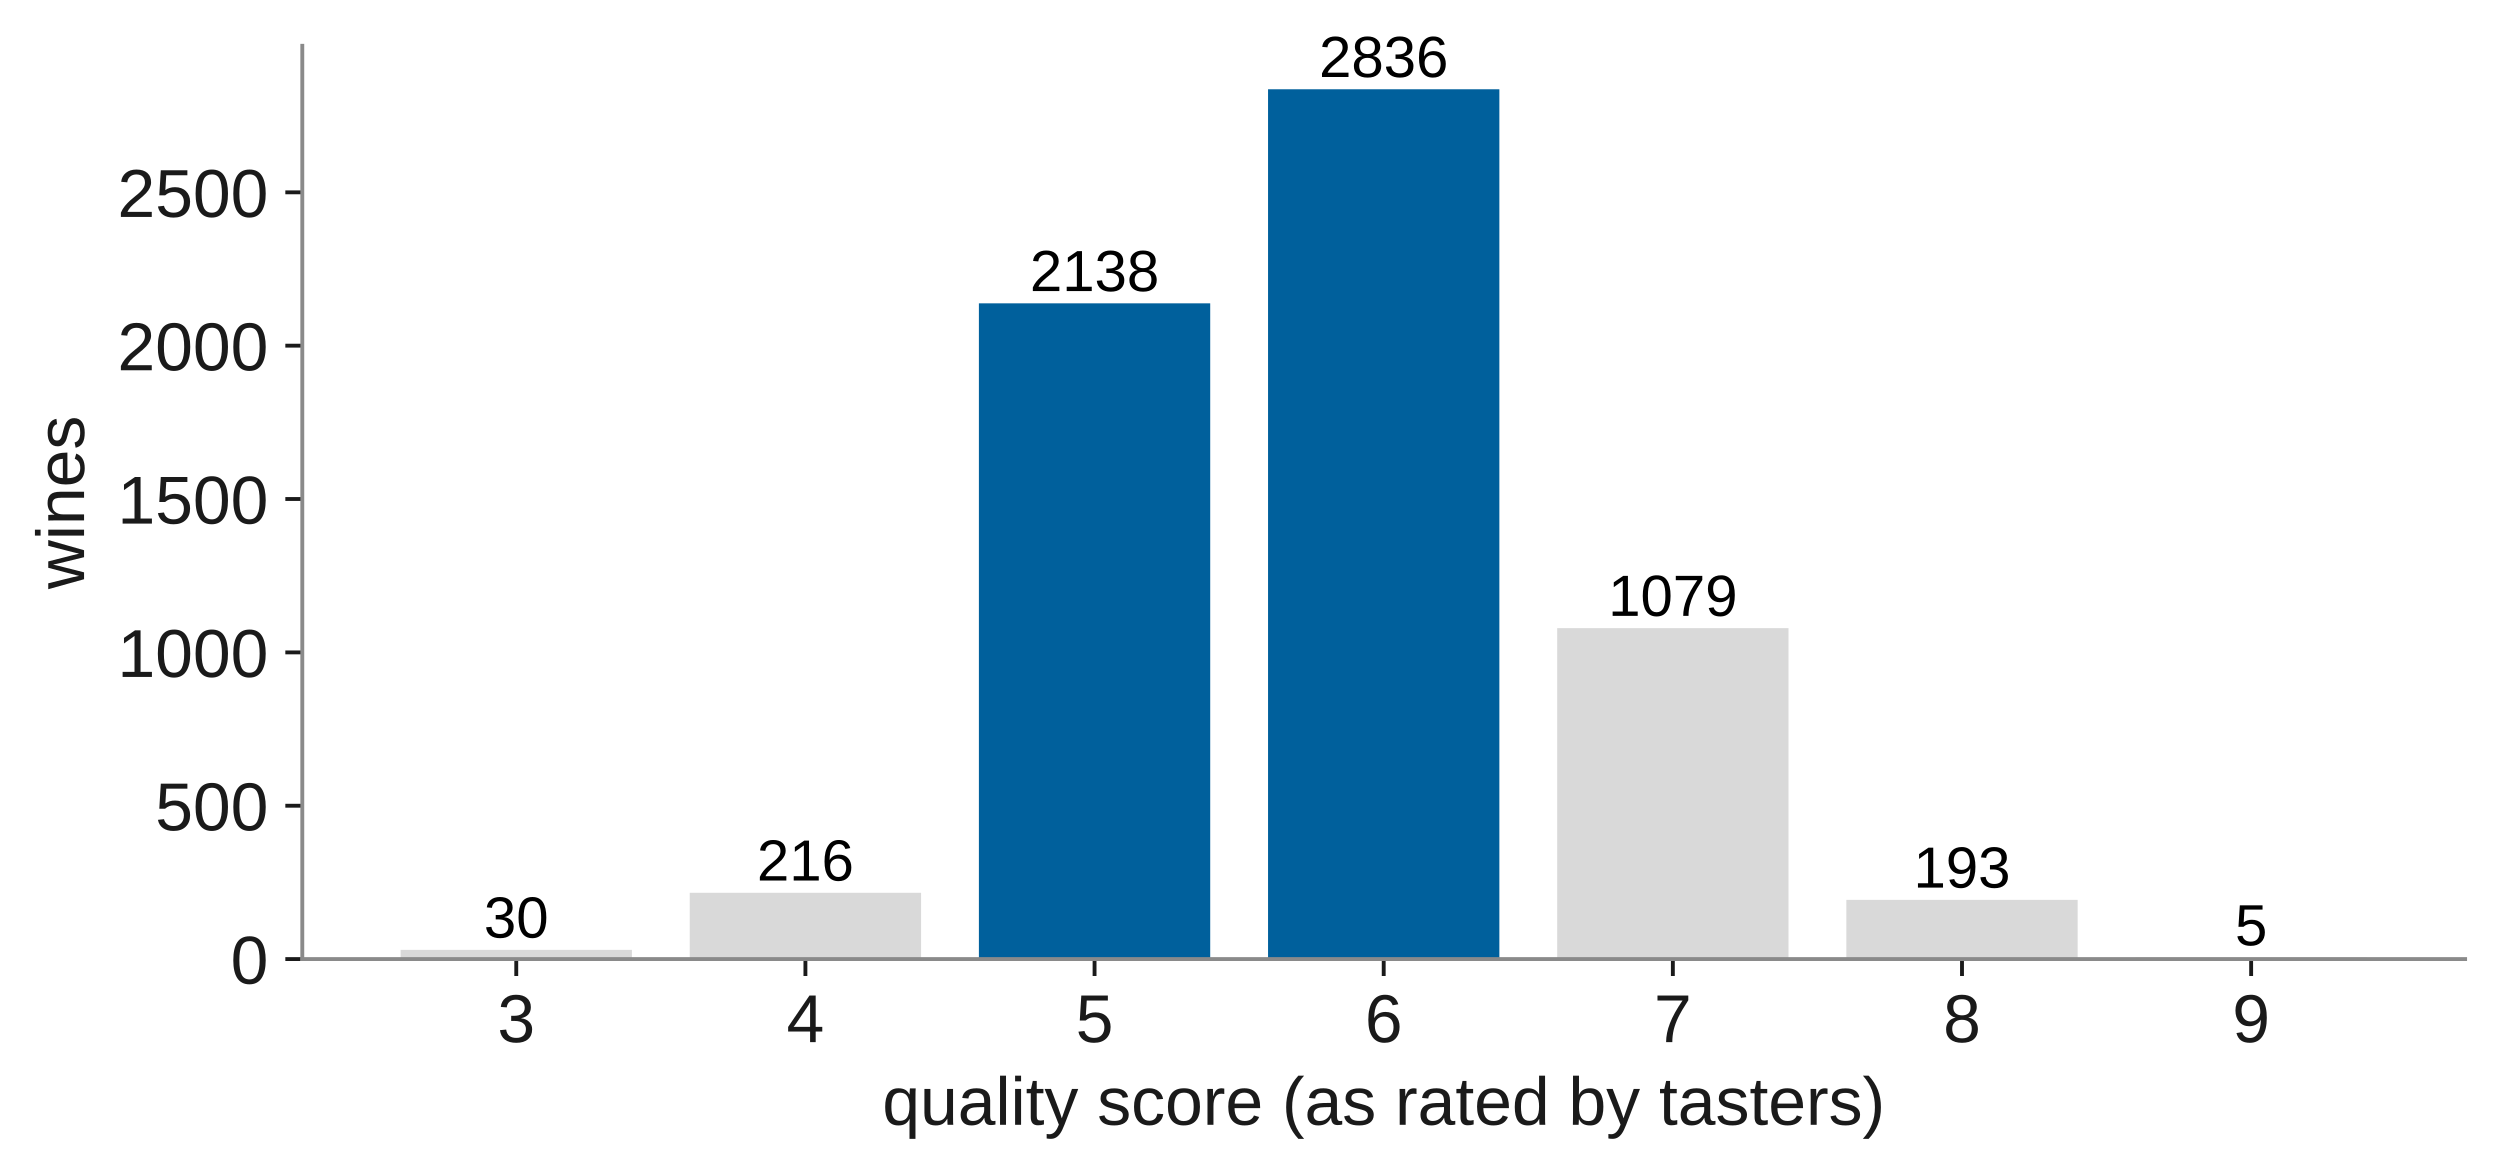
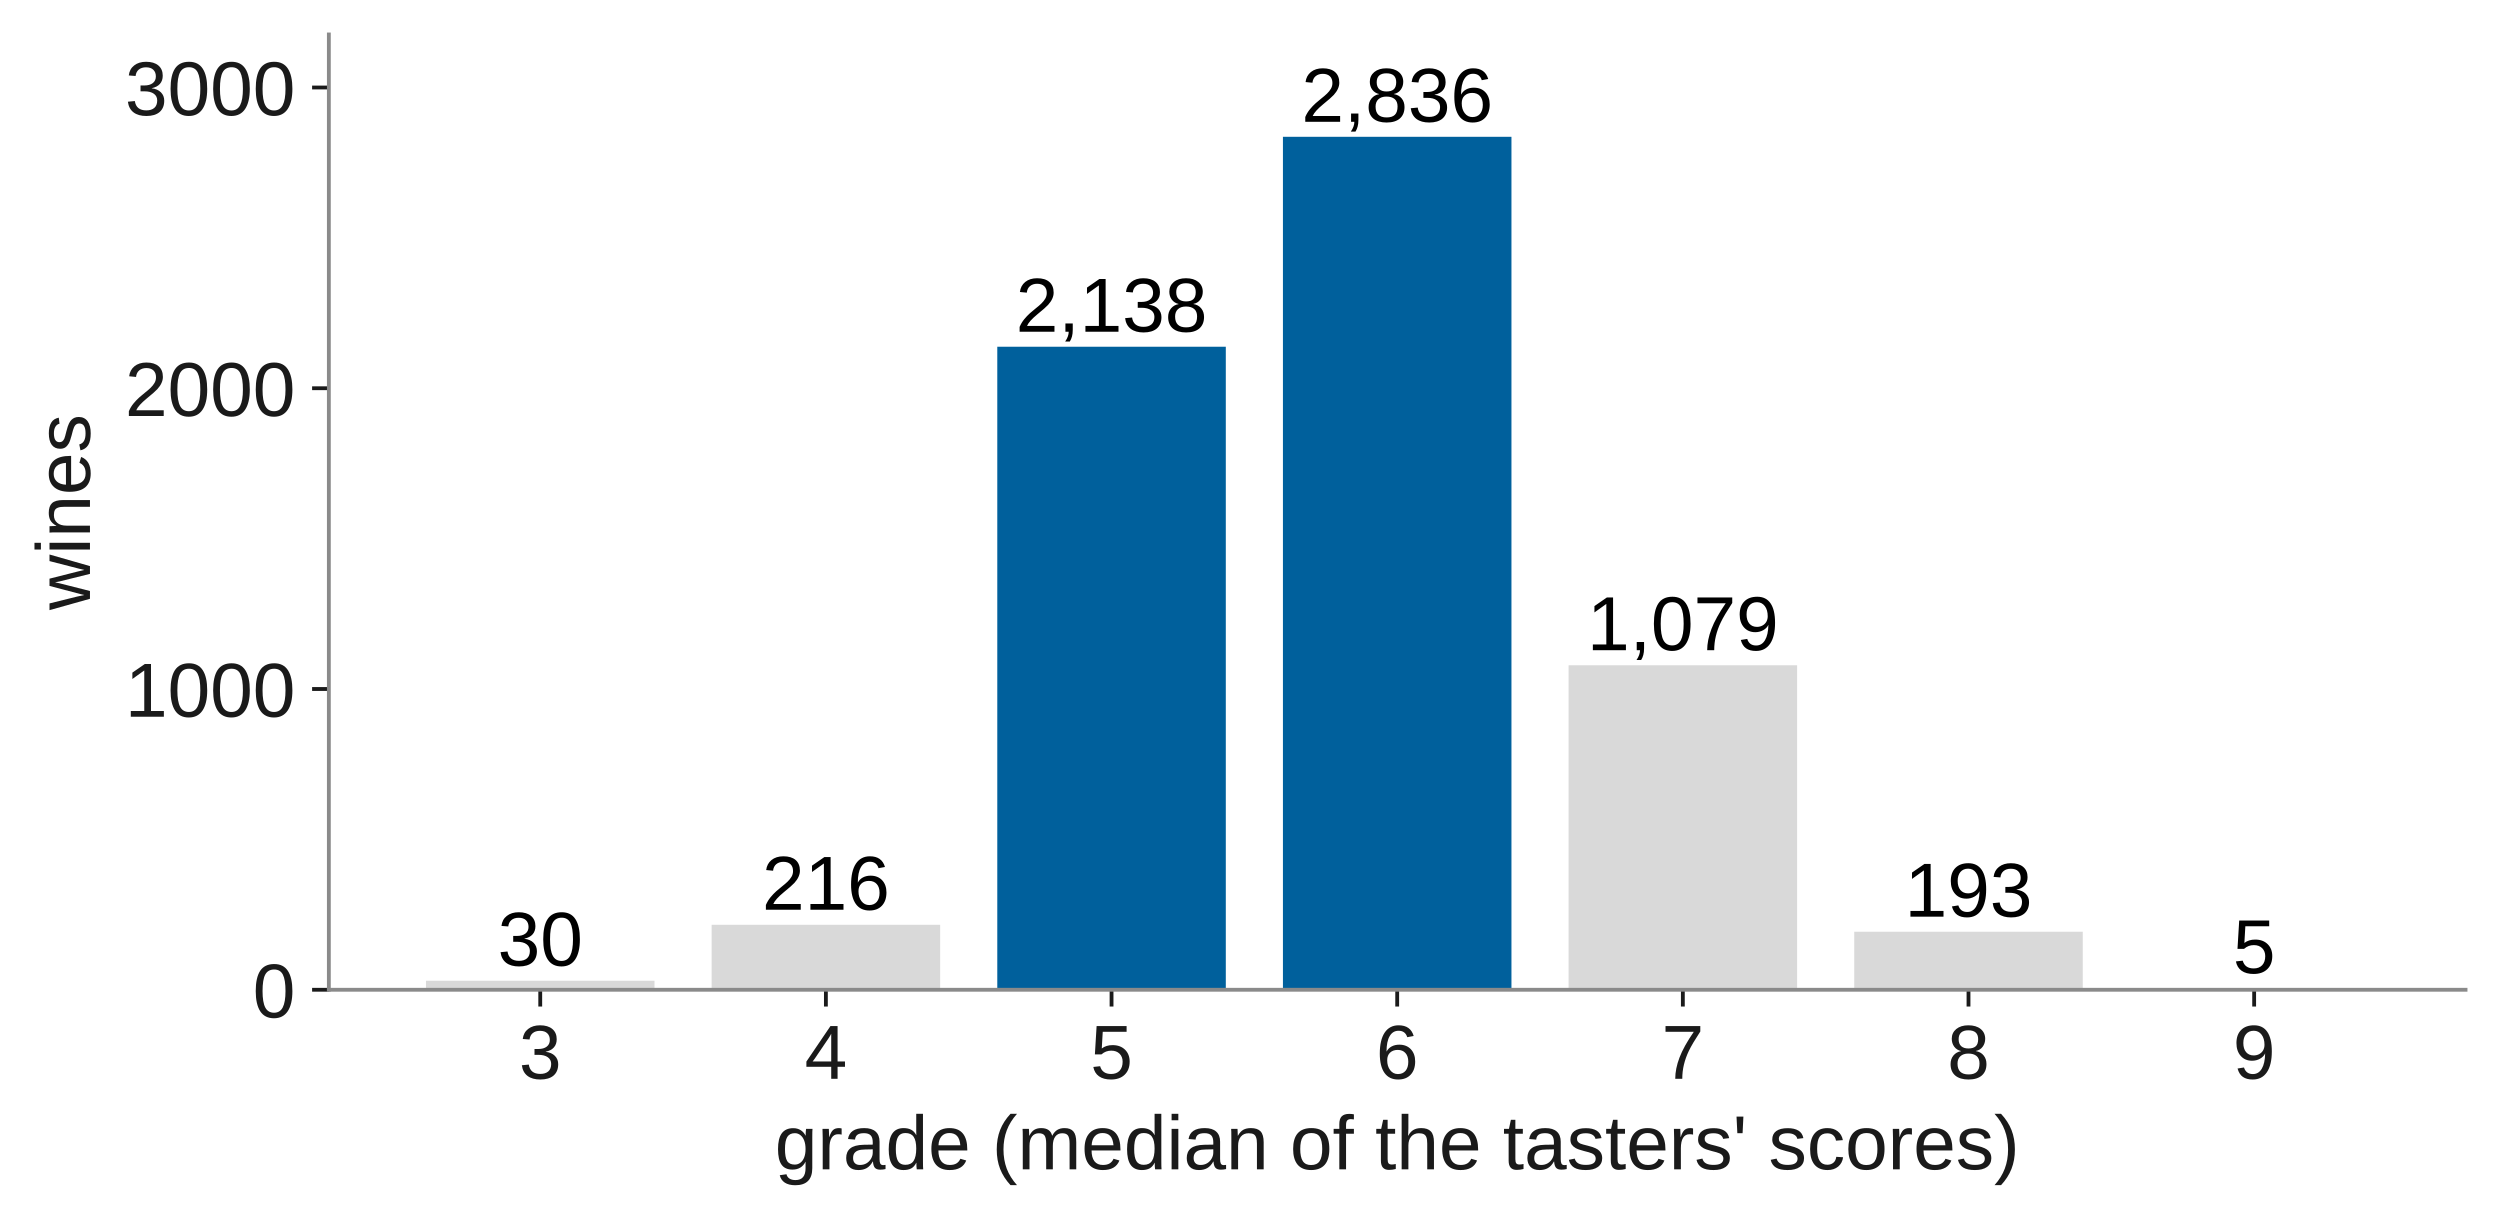
- <svg xmlns="http://www.w3.org/2000/svg" xmlns:xlink="http://www.w3.org/1999/xlink" width="515.992pt" height="242.25pt" viewBox="0 0 515.992 242.25" version="1.1">
+ <svg xmlns="http://www.w3.org/2000/svg" xmlns:xlink="http://www.w3.org/1999/xlink" width="522.305pt" height="254.814pt" viewBox="0 0 522.305 254.814" version="1.1">
  <defs>
    <style type="text/css">*{stroke-linejoin: round; stroke-linecap: butt}</style>
  </defs>
  <g id="figure_1">
    <g id="patch_1">
-       <path d="M 0 242.25  L 515.992 242.25  L 515.992 0  L 0 0  L 0 242.25  z " style="fill: none" />
+       <path d="M 0 254.814  L 522.305 254.814  L 522.305 0  L 0 0  L 0 254.814  z " style="fill: none" />
    </g>
    <g id="axes_1">
      <g id="patch_2">
-         <path d="M 62.392 197.948  L 508.792 197.948  L 508.792 9.452  L 62.392 9.452  L 62.392 197.948  z " style="fill: none" />
+         <path d="M 68.705 206.784  L 515.105 206.784  L 515.105 7.2  L 68.705 7.2  L 68.705 206.784  z " style="fill: none" />
      </g>
      <g id="patch_3">
-         <path d="M 82.683 197.948  L 130.426 197.948  L 130.426 196.049  L 82.683 196.049  z " clip-path="url(#p40ede13554)" style="fill: #d9d9d9" />
+         <path d="M 88.996 206.784  L 136.739 206.784  L 136.739 204.899  L 88.996 204.899  z " clip-path="url(#p381d31b76d)" style="fill: #d9d9d9" />
      </g>
      <g id="patch_4">
-         <path d="M 142.362 197.948  L 190.105 197.948  L 190.105 184.275  L 142.362 184.275  z " clip-path="url(#p40ede13554)" style="fill: #d9d9d9" />
+         <path d="M 148.675 206.784  L 196.418 206.784  L 196.418 193.212  L 148.675 193.212  z " clip-path="url(#p381d31b76d)" style="fill: #d9d9d9" />
      </g>
      <g id="patch_5">
-         <path d="M 202.041 197.948  L 249.784 197.948  L 249.784 62.612  L 202.041 62.612  z " clip-path="url(#p40ede13554)" style="fill: #00609c" />
+         <path d="M 208.354 206.784  L 256.098 206.784  L 256.098 72.443  L 208.354 72.443  z " clip-path="url(#p381d31b76d)" style="fill: #00609c" />
      </g>
      <g id="patch_6">
-         <path d="M 261.72 197.948  L 309.464 197.948  L 309.464 18.428  L 261.72 18.428  z " clip-path="url(#p40ede13554)" style="fill: #00609c" />
+         <path d="M 268.033 206.784  L 315.777 206.784  L 315.777 28.584  L 268.033 28.584  z " clip-path="url(#p381d31b76d)" style="fill: #00609c" />
      </g>
      <g id="patch_7">
-         <path d="M 321.399 197.948  L 369.143 197.948  L 369.143 129.647  L 321.399 129.647  z " clip-path="url(#p40ede13554)" style="fill: #d9d9d9" />
+         <path d="M 327.712 206.784  L 375.456 206.784  L 375.456 138.985  L 327.712 138.985  z " clip-path="url(#p381d31b76d)" style="fill: #d9d9d9" />
      </g>
      <g id="patch_8">
-         <path d="M 381.079 197.948  L 428.822 197.948  L 428.822 185.731  L 381.079 185.731  z " clip-path="url(#p40ede13554)" style="fill: #d9d9d9" />
+         <path d="M 387.392 206.784  L 435.135 206.784  L 435.135 194.657  L 387.392 194.657  z " clip-path="url(#p381d31b76d)" style="fill: #d9d9d9" />
      </g>
      <g id="patch_9">
-         <path d="M 440.758 197.948  L 488.501 197.948  L 488.501 197.632  L 440.758 197.632  z " clip-path="url(#p40ede13554)" style="fill: #d9d9d9" />
+         <path d="M 447.071 206.784  L 494.814 206.784  L 494.814 206.47  L 447.071 206.47  z " clip-path="url(#p381d31b76d)" style="fill: #d9d9d9" />
      </g>
      <g id="matplotlib.axis_1">
        <g id="xtick_1">
          <g id="line2d_1">
            <defs>
-               <path id="m4c741378e5" d="M 0 0  L 0 3.5  " style="stroke: #1a1a1a; stroke-width: 0.8" />
+               <path id="me658e1f91e" d="M 0 0  L 0 3.5  " style="stroke: #1a1a1a; stroke-width: 0.8" />
            </defs>
            <g>
-               <use xlink:href="#m4c741378e5" x="106.554" y="197.948" style="fill: #1a1a1a; stroke: #1a1a1a; stroke-width: 0.8" />
+               <use xlink:href="#me658e1f91e" x="112.868" y="206.784" style="fill: #1a1a1a; stroke: #1a1a1a; stroke-width: 0.8" />
            </g>
          </g>
          <g id="text_1">
-             <text style="fill: #1a1a1a; font: 14px 'Arimo', 'Liberation Sans', 'Arial', 'DejaVu Sans', sans-serif; text-anchor: middle" x="106.554" y="215.094" transform="rotate(-0 106.5544 215.0939)">3</text>
+             <text style="fill: #1a1a1a; font: 16px 'Arimo', 'Liberation Sans', 'Arial', 'DejaVu Sans', sans-serif; text-anchor: middle" x="112.868" y="225.379" transform="rotate(-0 112.8676 225.379)">3</text>
          </g>
        </g>
        <g id="xtick_2">
          <g id="line2d_2">
            <g>
-               <use xlink:href="#m4c741378e5" x="166.234" y="197.948" style="fill: #1a1a1a; stroke: #1a1a1a; stroke-width: 0.8" />
+               <use xlink:href="#me658e1f91e" x="172.547" y="206.784" style="fill: #1a1a1a; stroke: #1a1a1a; stroke-width: 0.8" />
            </g>
          </g>
          <g id="text_2">
-             <text style="fill: #1a1a1a; font: 14px 'Arimo', 'Liberation Sans', 'Arial', 'DejaVu Sans', sans-serif; text-anchor: middle" x="166.234" y="215.094" transform="rotate(-0 166.2336 215.0939)">4</text>
+             <text style="fill: #1a1a1a; font: 16px 'Arimo', 'Liberation Sans', 'Arial', 'DejaVu Sans', sans-serif; text-anchor: middle" x="172.547" y="225.379" transform="rotate(-0 172.5467 225.379)">4</text>
          </g>
        </g>
        <g id="xtick_3">
          <g id="line2d_3">
            <g>
-               <use xlink:href="#m4c741378e5" x="225.913" y="197.948" style="fill: #1a1a1a; stroke: #1a1a1a; stroke-width: 0.8" />
+               <use xlink:href="#me658e1f91e" x="232.226" y="206.784" style="fill: #1a1a1a; stroke: #1a1a1a; stroke-width: 0.8" />
            </g>
          </g>
          <g id="text_3">
-             <text style="fill: #1a1a1a; font: 14px 'Arimo', 'Liberation Sans', 'Arial', 'DejaVu Sans', sans-serif; text-anchor: middle" x="225.913" y="215.094" transform="rotate(-0 225.9127 215.0939)">5</text>
+             <text style="fill: #1a1a1a; font: 16px 'Arimo', 'Liberation Sans', 'Arial', 'DejaVu Sans', sans-serif; text-anchor: middle" x="232.226" y="225.379" transform="rotate(-0 232.2259 225.379)">5</text>
          </g>
        </g>
        <g id="xtick_4">
          <g id="line2d_4">
            <g>
-               <use xlink:href="#m4c741378e5" x="285.592" y="197.948" style="fill: #1a1a1a; stroke: #1a1a1a; stroke-width: 0.8" />
+               <use xlink:href="#me658e1f91e" x="291.905" y="206.784" style="fill: #1a1a1a; stroke: #1a1a1a; stroke-width: 0.8" />
            </g>
          </g>
          <g id="text_4">
-             <text style="fill: #1a1a1a; font: 14px 'Arimo', 'Liberation Sans', 'Arial', 'DejaVu Sans', sans-serif; text-anchor: middle" x="285.592" y="215.094" transform="rotate(-0 285.5919 215.0939)">6</text>
+             <text style="fill: #1a1a1a; font: 16px 'Arimo', 'Liberation Sans', 'Arial', 'DejaVu Sans', sans-serif; text-anchor: middle" x="291.905" y="225.379" transform="rotate(-0 291.905 225.379)">6</text>
          </g>
        </g>
        <g id="xtick_5">
          <g id="line2d_5">
            <g>
-               <use xlink:href="#m4c741378e5" x="345.271" y="197.948" style="fill: #1a1a1a; stroke: #1a1a1a; stroke-width: 0.8" />
+               <use xlink:href="#me658e1f91e" x="351.584" y="206.784" style="fill: #1a1a1a; stroke: #1a1a1a; stroke-width: 0.8" />
            </g>
          </g>
          <g id="text_5">
-             <text style="fill: #1a1a1a; font: 14px 'Arimo', 'Liberation Sans', 'Arial', 'DejaVu Sans', sans-serif; text-anchor: middle" x="345.271" y="215.094" transform="rotate(-0 345.271 215.0939)">7</text>
+             <text style="fill: #1a1a1a; font: 16px 'Arimo', 'Liberation Sans', 'Arial', 'DejaVu Sans', sans-serif; text-anchor: middle" x="351.584" y="225.379" transform="rotate(-0 351.5841 225.379)">7</text>
          </g>
        </g>
        <g id="xtick_6">
          <g id="line2d_6">
            <g>
-               <use xlink:href="#m4c741378e5" x="404.95" y="197.948" style="fill: #1a1a1a; stroke: #1a1a1a; stroke-width: 0.8" />
+               <use xlink:href="#me658e1f91e" x="411.263" y="206.784" style="fill: #1a1a1a; stroke: #1a1a1a; stroke-width: 0.8" />
            </g>
          </g>
          <g id="text_6">
-             <text style="fill: #1a1a1a; font: 14px 'Arimo', 'Liberation Sans', 'Arial', 'DejaVu Sans', sans-serif; text-anchor: middle" x="404.95" y="215.094" transform="rotate(-0 404.9502 215.0939)">8</text>
+             <text style="fill: #1a1a1a; font: 16px 'Arimo', 'Liberation Sans', 'Arial', 'DejaVu Sans', sans-serif; text-anchor: middle" x="411.263" y="225.379" transform="rotate(-0 411.2633 225.379)">8</text>
          </g>
        </g>
        <g id="xtick_7">
          <g id="line2d_7">
            <g>
-               <use xlink:href="#m4c741378e5" x="464.629" y="197.948" style="fill: #1a1a1a; stroke: #1a1a1a; stroke-width: 0.8" />
+               <use xlink:href="#me658e1f91e" x="470.942" y="206.784" style="fill: #1a1a1a; stroke: #1a1a1a; stroke-width: 0.8" />
            </g>
          </g>
          <g id="text_7">
-             <text style="fill: #1a1a1a; font: 14px 'Arimo', 'Liberation Sans', 'Arial', 'DejaVu Sans', sans-serif; text-anchor: middle" x="464.629" y="215.094" transform="rotate(-0 464.6293 215.0939)">9</text>
+             <text style="fill: #1a1a1a; font: 16px 'Arimo', 'Liberation Sans', 'Arial', 'DejaVu Sans', sans-serif; text-anchor: middle" x="470.942" y="225.379" transform="rotate(-0 470.9424 225.379)">9</text>
          </g>
        </g>
        <g id="text_8">
-           <text style="fill: #1a1a1a; font: 14px 'Arimo', 'Liberation Sans', 'Arial', 'DejaVu Sans', sans-serif; text-anchor: middle" x="285.592" y="232.145" transform="rotate(-0 285.5919 232.1445)">quality score (as rated by tasters)</text>
+           <text style="fill: #1a1a1a; font: 16px 'Arimo', 'Liberation Sans', 'Arial', 'DejaVu Sans', sans-serif; text-anchor: middle" x="291.905" y="244.294" transform="rotate(-0 291.905 244.294)">grade (median of the tasters' scores)</text>
        </g>
      </g>
      <g id="matplotlib.axis_2">
        <g id="ytick_1">
          <g id="line2d_8">
            <defs>
-               <path id="me182339035" d="M 0 0  L -3.5 0  " style="stroke: #1a1a1a; stroke-width: 0.8" />
+               <path id="m560ce53495" d="M 0 0  L -3.5 0  " style="stroke: #1a1a1a; stroke-width: 0.8" />
            </defs>
            <g>
-               <use xlink:href="#me182339035" x="62.392" y="197.948" style="fill: #1a1a1a; stroke: #1a1a1a; stroke-width: 0.8" />
+               <use xlink:href="#m560ce53495" x="68.705" y="206.784" style="fill: #1a1a1a; stroke: #1a1a1a; stroke-width: 0.8" />
            </g>
          </g>
          <g id="text_9">
-             <text style="fill: #1a1a1a; font: 14px 'Arimo', 'Liberation Sans', 'Arial', 'DejaVu Sans', sans-serif; text-anchor: end" x="55.392" y="203.021" transform="rotate(-0 55.39187 203.0211)">0</text>
+             <text style="fill: #1a1a1a; font: 16px 'Arimo', 'Liberation Sans', 'Arial', 'DejaVu Sans', sans-serif; text-anchor: end" x="61.705" y="212.582" transform="rotate(-0 61.705 212.5815)">0</text>
          </g>
        </g>
        <g id="ytick_2">
          <g id="line2d_9">
            <g>
-               <use xlink:href="#me182339035" x="62.392" y="166.298" style="fill: #1a1a1a; stroke: #1a1a1a; stroke-width: 0.8" />
+               <use xlink:href="#m560ce53495" x="68.705" y="143.949" style="fill: #1a1a1a; stroke: #1a1a1a; stroke-width: 0.8" />
            </g>
          </g>
          <g id="text_10">
-             <text style="fill: #1a1a1a; font: 14px 'Arimo', 'Liberation Sans', 'Arial', 'DejaVu Sans', sans-serif; text-anchor: end" x="55.392" y="171.371" transform="rotate(-0 55.39187 171.3709)">500</text>
+             <text style="fill: #1a1a1a; font: 16px 'Arimo', 'Liberation Sans', 'Arial', 'DejaVu Sans', sans-serif; text-anchor: end" x="61.705" y="149.747" transform="rotate(-0 61.705 149.7465)">1000</text>
          </g>
        </g>
        <g id="ytick_3">
          <g id="line2d_10">
            <g>
-               <use xlink:href="#me182339035" x="62.392" y="134.648" style="fill: #1a1a1a; stroke: #1a1a1a; stroke-width: 0.8" />
+               <use xlink:href="#m560ce53495" x="68.705" y="81.114" style="fill: #1a1a1a; stroke: #1a1a1a; stroke-width: 0.8" />
            </g>
          </g>
          <g id="text_11">
-             <text style="fill: #1a1a1a; font: 14px 'Arimo', 'Liberation Sans', 'Arial', 'DejaVu Sans', sans-serif; text-anchor: end" x="55.392" y="139.721" transform="rotate(-0 55.39187 139.7207)">1000</text>
+             <text style="fill: #1a1a1a; font: 16px 'Arimo', 'Liberation Sans', 'Arial', 'DejaVu Sans', sans-serif; text-anchor: end" x="61.705" y="86.912" transform="rotate(-0 61.705 86.91154)">2000</text>
          </g>
        </g>
        <g id="ytick_4">
          <g id="line2d_11">
            <g>
-               <use xlink:href="#me182339035" x="62.392" y="102.998" style="fill: #1a1a1a; stroke: #1a1a1a; stroke-width: 0.8" />
+               <use xlink:href="#m560ce53495" x="68.705" y="18.279" style="fill: #1a1a1a; stroke: #1a1a1a; stroke-width: 0.8" />
            </g>
          </g>
          <g id="text_12">
-             <text style="fill: #1a1a1a; font: 14px 'Arimo', 'Liberation Sans', 'Arial', 'DejaVu Sans', sans-serif; text-anchor: end" x="55.392" y="108.07" transform="rotate(-0 55.39187 108.0704)">1500</text>
+             <text style="fill: #1a1a1a; font: 16px 'Arimo', 'Liberation Sans', 'Arial', 'DejaVu Sans', sans-serif; text-anchor: end" x="61.705" y="24.077" transform="rotate(-0 61.705 24.07656)">3000</text>
          </g>
        </g>
-         <g id="ytick_5">
-           <g id="line2d_12">
-             <g>
-               <use xlink:href="#me182339035" x="62.392" y="71.347" style="fill: #1a1a1a; stroke: #1a1a1a; stroke-width: 0.8" />
-             </g>
-           </g>
-           <g id="text_13">
-             <text style="fill: #1a1a1a; font: 14px 'Arimo', 'Liberation Sans', 'Arial', 'DejaVu Sans', sans-serif; text-anchor: end" x="55.392" y="76.42" transform="rotate(-0 55.39187 76.42023)">2000</text>
-           </g>
-         </g>
-         <g id="ytick_6">
-           <g id="line2d_13">
-             <g>
-               <use xlink:href="#me182339035" x="62.392" y="39.697" style="fill: #1a1a1a; stroke: #1a1a1a; stroke-width: 0.8" />
-             </g>
-           </g>
-           <g id="text_14">
-             <text style="fill: #1a1a1a; font: 14px 'Arimo', 'Liberation Sans', 'Arial', 'DejaVu Sans', sans-serif; text-anchor: end" x="55.392" y="44.77" transform="rotate(-0 55.39187 44.77002)">2500</text>
-           </g>
-         </g>
-         <g id="text_15">
-           <text style="fill: #1a1a1a; font: 14px 'Arimo', 'Liberation Sans', 'Arial', 'DejaVu Sans', sans-serif; text-anchor: middle" x="17.346" y="103.7" transform="rotate(-90 17.34562 103.7003)">wines</text>
+         <g id="text_13">
+           <text style="fill: #1a1a1a; font: 16px 'Arimo', 'Liberation Sans', 'Arial', 'DejaVu Sans', sans-serif; text-anchor: middle" x="18.795" y="106.992" transform="rotate(-90 18.795 106.992)">wines</text>
        </g>
      </g>
      <g id="patch_10">
-         <path d="M 62.392 197.948  L 62.392 9.452  " style="fill: none; stroke: #8a8a8a; stroke-width: 0.8; stroke-linejoin: miter; stroke-linecap: square" />
+         <path d="M 68.705 206.784  L 68.705 7.2  " style="fill: none; stroke: #8a8a8a; stroke-width: 0.8; stroke-linejoin: miter; stroke-linecap: square" />
      </g>
      <g id="patch_11">
-         <path d="M 62.392 197.948  L 508.792 197.948  " style="fill: none; stroke: #8a8a8a; stroke-width: 0.8; stroke-linejoin: miter; stroke-linecap: square" />
+         <path d="M 68.705 206.784  L 515.105 206.784  " style="fill: none; stroke: #8a8a8a; stroke-width: 0.8; stroke-linejoin: miter; stroke-linecap: square" />
+       </g>
+       <g id="text_14">
+         <text style="font: 16px 'Arimo', 'Liberation Sans', 'Arial', 'DejaVu Sans', sans-serif; text-anchor: middle" x="112.868" y="201.757" transform="rotate(-0 112.8676 201.7572)">30</text>
+       </g>
+       <g id="text_15">
+         <text style="font: 16px 'Arimo', 'Liberation Sans', 'Arial', 'DejaVu Sans', sans-serif; text-anchor: middle" x="172.547" y="190.07" transform="rotate(-0 172.5467 190.0699)">216</text>
      </g>
      <g id="text_16">
-         <text style="font: 12px 'Arimo', 'Liberation Sans', 'Arial', 'DejaVu Sans', sans-serif; text-anchor: middle" x="106.554" y="193.517" transform="rotate(-0 106.5544 193.5172)">30</text>
+         <text style="font: 16px 'Arimo', 'Liberation Sans', 'Arial', 'DejaVu Sans', sans-serif; text-anchor: middle" x="232.226" y="69.301" transform="rotate(-0 232.2259 69.30107)">2,138</text>
      </g>
      <g id="text_17">
-         <text style="font: 12px 'Arimo', 'Liberation Sans', 'Arial', 'DejaVu Sans', sans-serif; text-anchor: middle" x="166.234" y="181.743" transform="rotate(-0 166.2336 181.7434)">216</text>
+         <text style="font: 16px 'Arimo', 'Liberation Sans', 'Arial', 'DejaVu Sans', sans-serif; text-anchor: middle" x="291.905" y="25.442" transform="rotate(-0 291.905 25.44225)">2,836</text>
      </g>
      <g id="text_18">
-         <text style="font: 12px 'Arimo', 'Liberation Sans', 'Arial', 'DejaVu Sans', sans-serif; text-anchor: middle" x="225.913" y="60.08" transform="rotate(-0 225.9127 60.07995)">2138</text>
+         <text style="font: 16px 'Arimo', 'Liberation Sans', 'Arial', 'DejaVu Sans', sans-serif; text-anchor: middle" x="351.584" y="135.843" transform="rotate(-0 351.5841 135.8433)">1,079</text>
      </g>
      <g id="text_19">
-         <text style="font: 12px 'Arimo', 'Liberation Sans', 'Arial', 'DejaVu Sans', sans-serif; text-anchor: middle" x="285.592" y="15.896" transform="rotate(-0 285.5919 15.89625)">2836</text>
+         <text style="font: 16px 'Arimo', 'Liberation Sans', 'Arial', 'DejaVu Sans', sans-serif; text-anchor: middle" x="411.263" y="191.515" transform="rotate(-0 411.2633 191.5151)">193</text>
      </g>
      <g id="text_20">
-         <text style="font: 12px 'Arimo', 'Liberation Sans', 'Arial', 'DejaVu Sans', sans-serif; text-anchor: middle" x="345.271" y="127.115" transform="rotate(-0 345.271 127.1151)">1079</text>
-       </g>
-       <g id="text_21">
-         <text style="font: 12px 'Arimo', 'Liberation Sans', 'Arial', 'DejaVu Sans', sans-serif; text-anchor: middle" x="404.95" y="183.199" transform="rotate(-0 404.9502 183.1993)">193</text>
-       </g>
-       <g id="text_22">
-         <text style="font: 12px 'Arimo', 'Liberation Sans', 'Arial', 'DejaVu Sans', sans-serif; text-anchor: middle" x="464.629" y="195.1" transform="rotate(-0 464.6293 195.0997)">5</text>
+         <text style="font: 16px 'Arimo', 'Liberation Sans', 'Arial', 'DejaVu Sans', sans-serif; text-anchor: middle" x="470.942" y="203.328" transform="rotate(-0 470.9424 203.3281)">5</text>
      </g>
    </g>
  </g>
  <defs>
-     <clipPath id="p40ede13554">
-       <rect x="62.392" y="9.452" width="446.4" height="188.496" />
+     <clipPath id="p381d31b76d">
+       <rect x="68.705" y="7.2" width="446.4" height="199.584" />
    </clipPath>
  </defs>
</svg>
